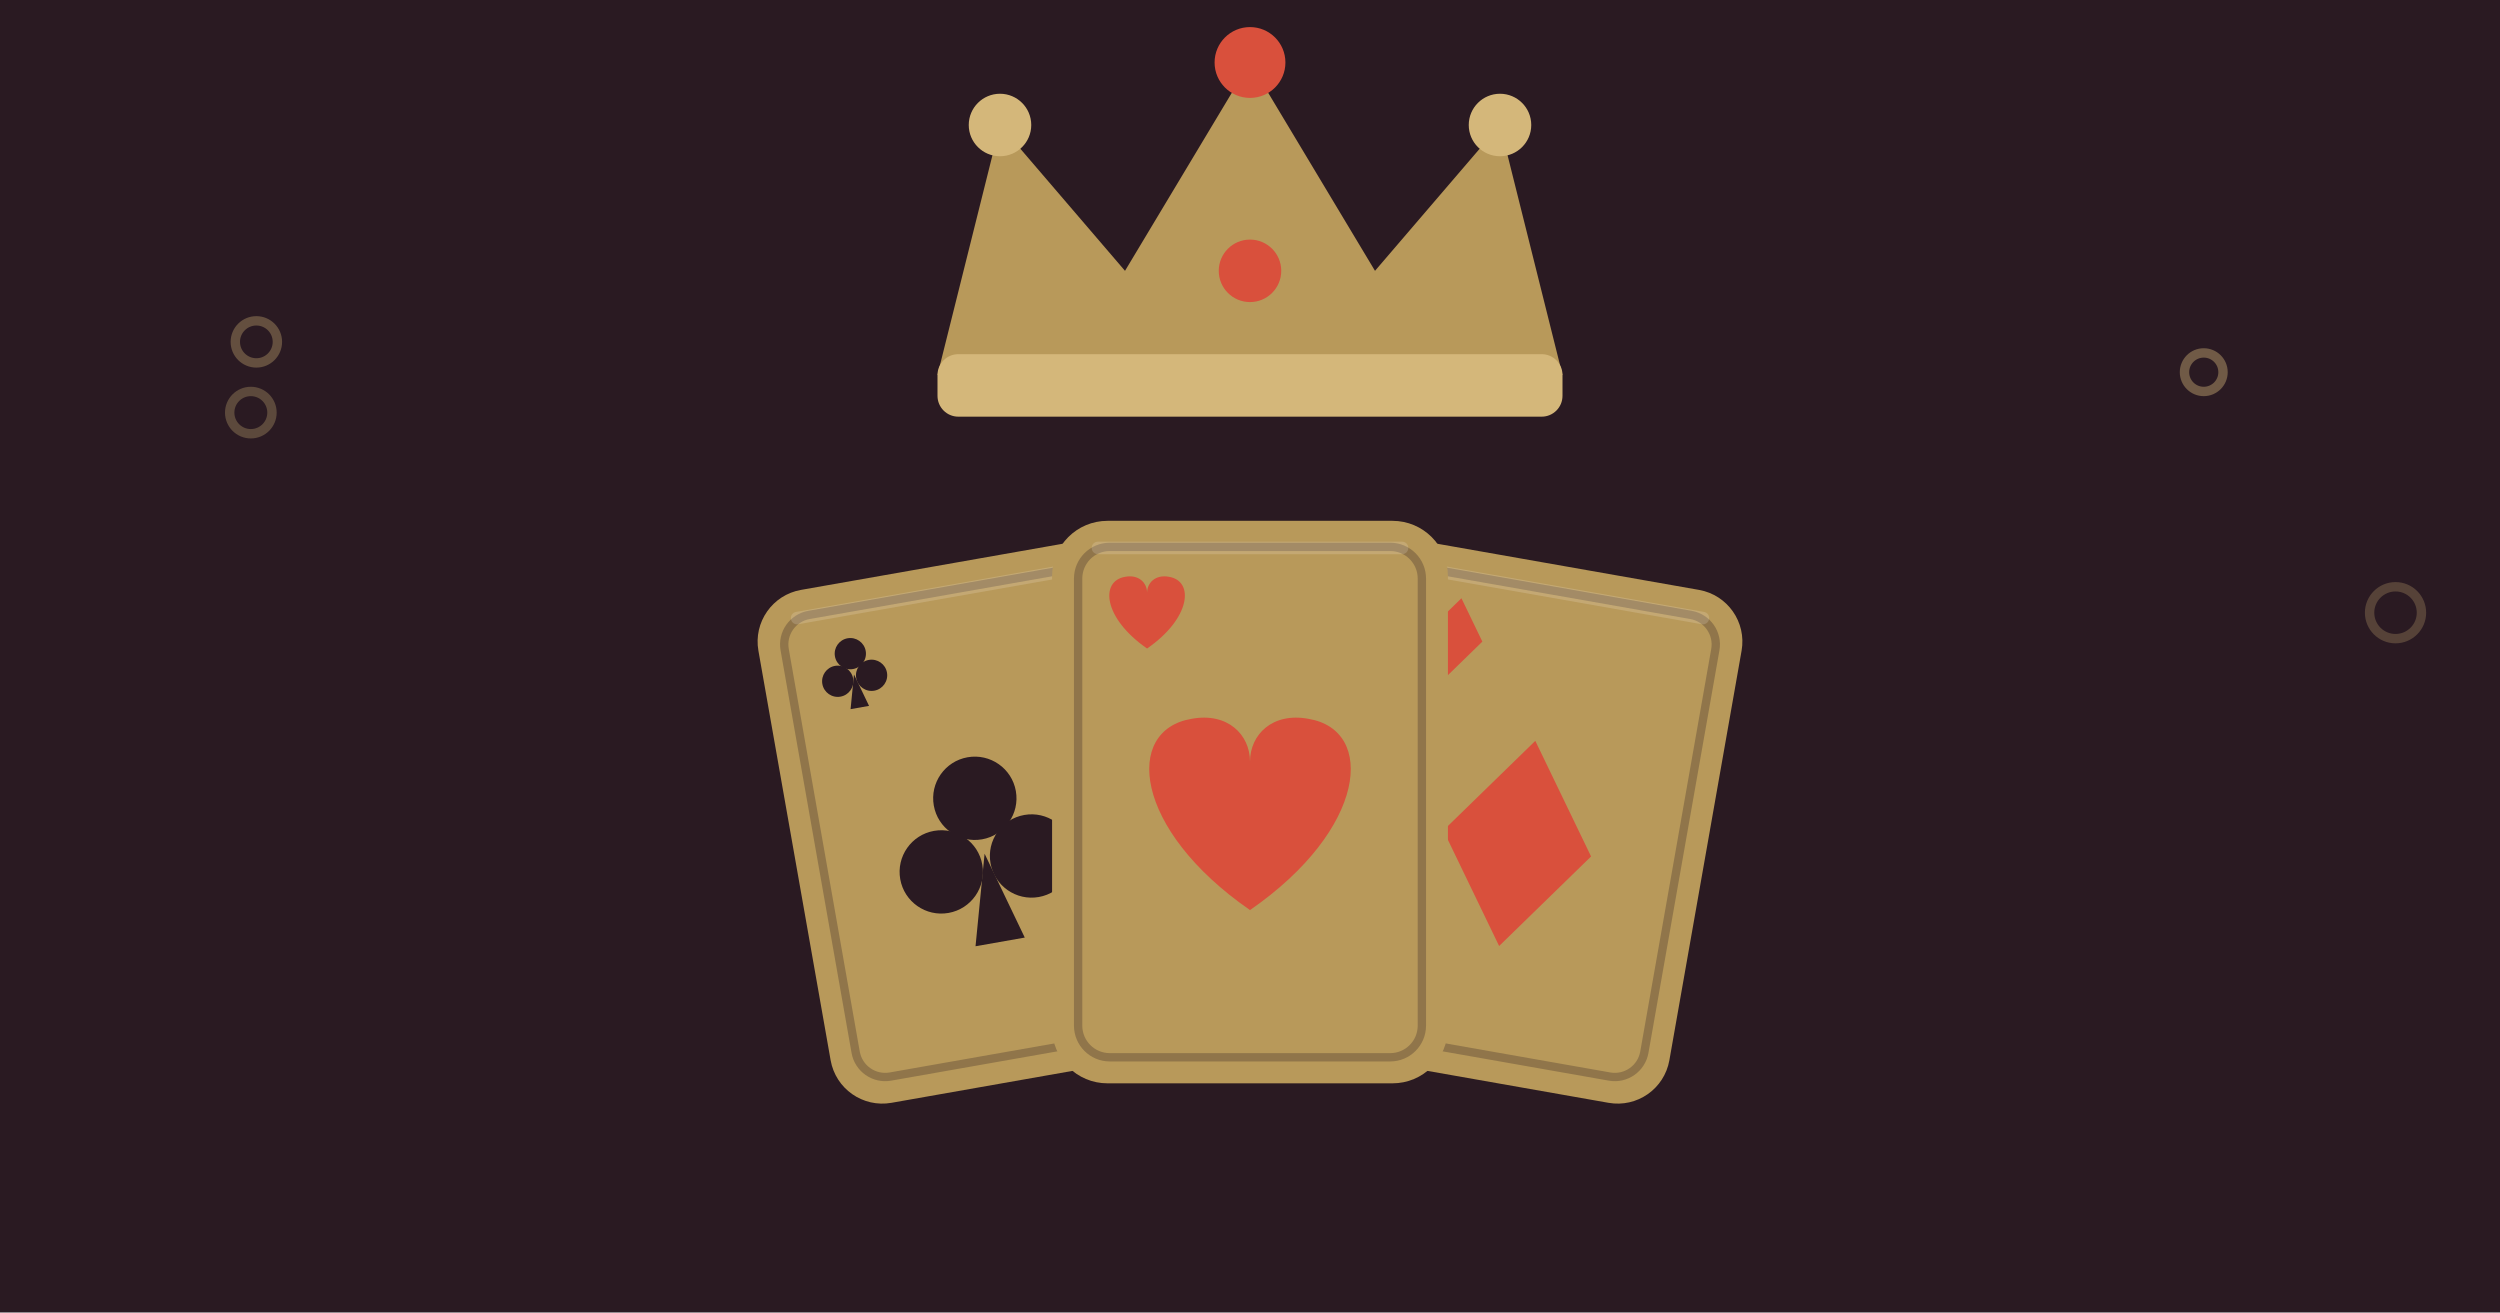
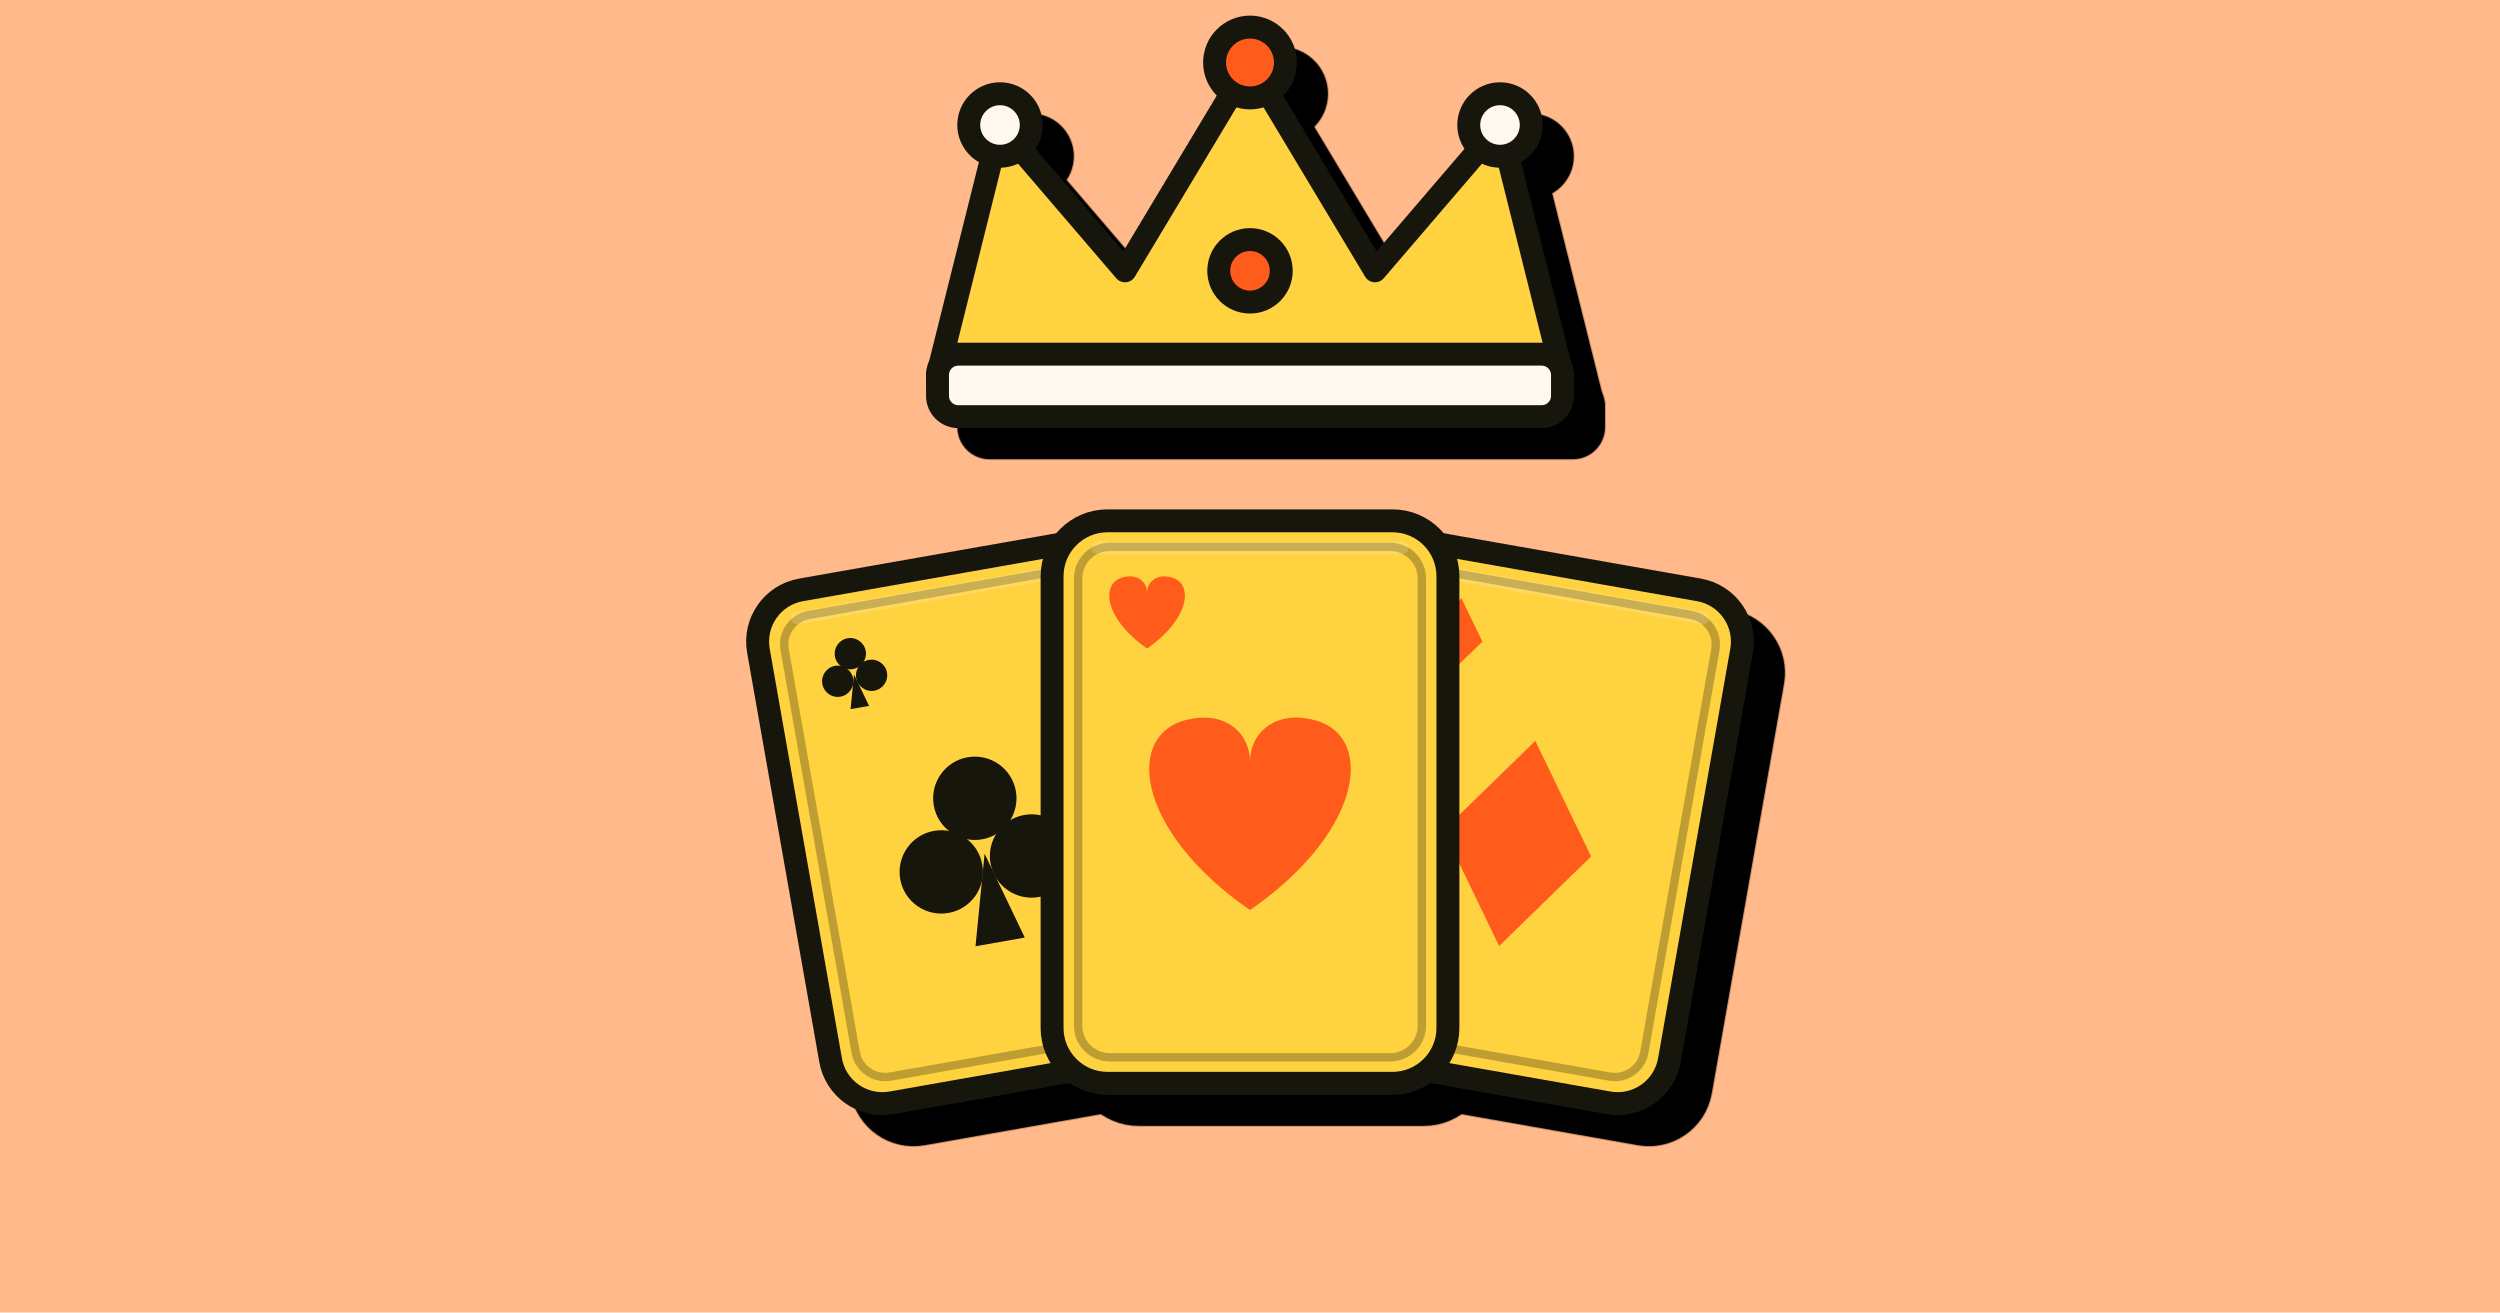
<svg xmlns="http://www.w3.org/2000/svg" viewBox="0 0 240 126" width="240" height="126">
-   <rect width="240" height="126" fill="#2A1A22" />
-   <circle cx="24.61" cy="32.82" r="2.02" fill="none" stroke="#D4B77A" stroke-opacity="0.34" stroke-width=".9" />
-   <circle cx="24.08" cy="39.61" r="2.03" fill="none" stroke="#D4B77A" stroke-opacity="0.3" stroke-width=".9" />
-   <circle cx="229.97" cy="58.82" r="2.49" fill="none" stroke="#D4B77A" stroke-opacity="0.26" stroke-width=".9" />
-   <circle cx="211.56" cy="35.73" r="1.85" fill="none" stroke="#D4B77A" stroke-opacity="0.41" stroke-width=".9" />
-   <g transform="rotate(-10 94 79)">
-     <rect x="76" y="54" width="36" height="50" rx="5.04" fill="#B8995A" />
-     <rect x="78.5" y="56.5" width="31" height="45" rx="2.88" fill="none" stroke="#2A1A22" stroke-opacity=".28" stroke-width=".8" />
-     <g transform="translate(84.64 62.5) scale(7.5)" fill="#2A1A22">
-       <circle cy="-.22" r=".2" />
-       <circle cx="-.22" cy=".1" r=".2" />
-       <circle cx=".22" cy=".1" r=".2" />
-       <path d="M-.12 .48 L0 .05 L.12 .48 Z" />
+   <defs>
+     <filter id="h" x="-5%" y="-5%" width="115%" height="125%">
+       <feOffset in="SourceAlpha" dx="3" dy="3" result="s" />
+       <feMerge>
+         <feMergeNode in="s" />
+         <feMergeNode in="SourceGraphic" />
+       </feMerge>
+     </filter>
+   </defs>
+   <rect width="240" height="126" fill="#FFB98A" />
+   <g filter="url(#h)">
+     <g transform="rotate(-10 94 79)">
+       <rect x="76" y="54" width="36" height="50" rx="5.04" fill="#FFD23F" stroke="#16120F" stroke-width="2.2" stroke-linejoin="round" vector-effect="non-scaling-stroke" />
+       <rect x="78.5" y="56.5" width="31" height="45" rx="2.88" fill="none" stroke="#16120F" stroke-opacity=".28" stroke-width=".8" />
+       <g transform="translate(84.64 62.5) scale(7.5)" fill="#16120F">
+         <circle cy="-.22" r=".2" />
+         <circle cx="-.22" cy=".1" r=".2" />
+         <circle cx=".22" cy=".1" r=".2" />
+         <path d="M-.12 .48 L0 .05 L.12 .48 Z" />
+       </g>
+       <g transform="translate(94 81) scale(20)" fill="#16120F">
+         <circle cy="-.22" r=".2" />
+         <circle cx="-.22" cy=".1" r=".2" />
+         <circle cx=".22" cy=".1" r=".2" />
+         <path d="M-.12 .48 L0 .05 L.12 .48 Z" />
+       </g>
+       <rect x="79.6" y="56" width="28.8" height="1.2" rx=".6" fill="#FFF8EE" opacity=".18" />
    </g>
-     <g transform="translate(94 81) scale(20)" fill="#2A1A22">
-       <circle cy="-.22" r=".2" />
-       <circle cx="-.22" cy=".1" r=".2" />
-       <circle cx=".22" cy=".1" r=".2" />
-       <path d="M-.12 .48 L0 .05 L.12 .48 Z" />
+     <g transform="rotate(10 146 79)">
+       <rect x="128" y="54" width="36" height="50" rx="5.04" fill="#FFD23F" stroke="#16120F" stroke-width="2.2" stroke-linejoin="round" vector-effect="non-scaling-stroke" />
+       <rect x="130.5" y="56.5" width="31" height="45" rx="2.88" fill="none" stroke="#16120F" stroke-opacity=".28" stroke-width=".8" />
+       <g transform="translate(136.64 62.5) scale(7.5)" fill="#FF5B1F">
+         <path d="M0 -.5 L.36 0 L0 .5 L-.36 0 Z" />
+       </g>
+       <g transform="translate(146 81) scale(20)" fill="#FF5B1F">
+         <path d="M0 -.5 L.36 0 L0 .5 L-.36 0 Z" />
+       </g>
+       <rect x="131.6" y="56" width="28.8" height="1.2" rx=".6" fill="#FFF8EE" opacity=".18" />
    </g>
-     <rect x="79.6" y="56" width="28.8" height="1.2" rx=".6" fill="#F7EFE3" opacity=".18" />
+     <rect x="101" y="50" width="38" height="54" rx="5.32" fill="#FFD23F" stroke="#16120F" stroke-width="2.2" stroke-linejoin="round" vector-effect="non-scaling-stroke" />
+     <rect x="103.5" y="52.5" width="33" height="49" rx="3.04" fill="none" stroke="#16120F" stroke-opacity=".28" stroke-width=".8" />
+     <g transform="translate(110.12 59.18) scale(8.1)" fill="#FF5B1F">
+       <path d="M0 .38 C-.52 .02 -.56 -.42 -.26 -.47 C-.1 -.5 0 -.4 0 -.28 C0 -.4 .1 -.5 .26 -.47 C.56 -.42 .52 .02 0 .38 Z" />
+     </g>
+     <g transform="translate(120 79.16) scale(21.6)" fill="#FF5B1F">
+       <path d="M0 .38 C-.52 .02 -.56 -.42 -.26 -.47 C-.1 -.5 0 -.4 0 -.28 C0 -.4 .1 -.5 .26 -.47 C.56 -.42 .52 .02 0 .38 Z" />
+     </g>
+     <rect x="104.8" y="52" width="30.4" height="1.2" rx=".6" fill="#FFF8EE" opacity=".18" />
+     <path d="M90 36 L96 12 L108 26 L120 6 L132 26 L144 12 L150 36 Z" fill="#FFD23F" stroke="#16120F" stroke-width="2.2" stroke-linejoin="round" vector-effect="non-scaling-stroke" />
+     <rect x="90" y="34" width="60" height="6" rx="2" fill="#FFF8EE" stroke="#16120F" stroke-width="2.2" stroke-linejoin="round" vector-effect="non-scaling-stroke" />
+     <circle cx="96" cy="12" r="3" fill="#FFF8EE" stroke="#16120F" stroke-width="2.2" stroke-linejoin="round" vector-effect="non-scaling-stroke" />
+     <circle cx="120" cy="6" r="3.4" fill="#FF5B1F" stroke="#16120F" stroke-width="2.2" stroke-linejoin="round" vector-effect="non-scaling-stroke" />
+     <circle cx="144" cy="12" r="3" fill="#FFF8EE" stroke="#16120F" stroke-width="2.2" stroke-linejoin="round" vector-effect="non-scaling-stroke" />
+     <circle cx="120" cy="26" r="3" fill="#FF5B1F" stroke="#16120F" stroke-width="2.2" stroke-linejoin="round" vector-effect="non-scaling-stroke" />
  </g>
-   <g transform="rotate(10 146 79)">
-     <rect x="128" y="54" width="36" height="50" rx="5.04" fill="#B8995A" />
-     <rect x="130.5" y="56.5" width="31" height="45" rx="2.88" fill="none" stroke="#2A1A22" stroke-opacity=".28" stroke-width=".8" />
-     <g transform="translate(136.64 62.5) scale(7.5)" fill="#D9503C">
-       <path d="M0 -.5 L.36 0 L0 .5 L-.36 0 Z" />
-     </g>
-     <g transform="translate(146 81) scale(20)" fill="#D9503C">
-       <path d="M0 -.5 L.36 0 L0 .5 L-.36 0 Z" />
-     </g>
-     <rect x="131.6" y="56" width="28.8" height="1.2" rx=".6" fill="#F7EFE3" opacity=".18" />
-   </g>
-   <rect x="101" y="50" width="38" height="54" rx="5.32" fill="#B8995A" />
-   <rect x="103.5" y="52.5" width="33" height="49" rx="3.04" fill="none" stroke="#2A1A22" stroke-opacity=".28" stroke-width=".8" />
-   <g transform="translate(110.12 59.18) scale(8.1)" fill="#D9503C">
-     <path d="M0 .38 C-.52 .02 -.56 -.42 -.26 -.47 C-.1 -.5 0 -.4 0 -.28 C0 -.4 .1 -.5 .26 -.47 C.56 -.42 .52 .02 0 .38 Z" />
-   </g>
-   <g transform="translate(120 79.16) scale(21.6)" fill="#D9503C">
-     <path d="M0 .38 C-.52 .02 -.56 -.42 -.26 -.47 C-.1 -.5 0 -.4 0 -.28 C0 -.4 .1 -.5 .26 -.47 C.56 -.42 .52 .02 0 .38 Z" />
-   </g>
-   <rect x="104.8" y="52" width="30.4" height="1.2" rx=".6" fill="#F7EFE3" opacity=".18" />
-   <path d="M90 36 L96 12 L108 26 L120 6 L132 26 L144 12 L150 36 Z" fill="#B8995A" />
-   <rect x="90" y="34" width="60" height="6" rx="2" fill="#D4B77A" />
-   <circle cx="96" cy="12" r="3" fill="#D4B77A" />
-   <circle cx="120" cy="6" r="3.4" fill="#D9503C" />
-   <circle cx="144" cy="12" r="3" fill="#D4B77A" />
-   <circle cx="120" cy="26" r="3" fill="#D9503C" />
</svg>
